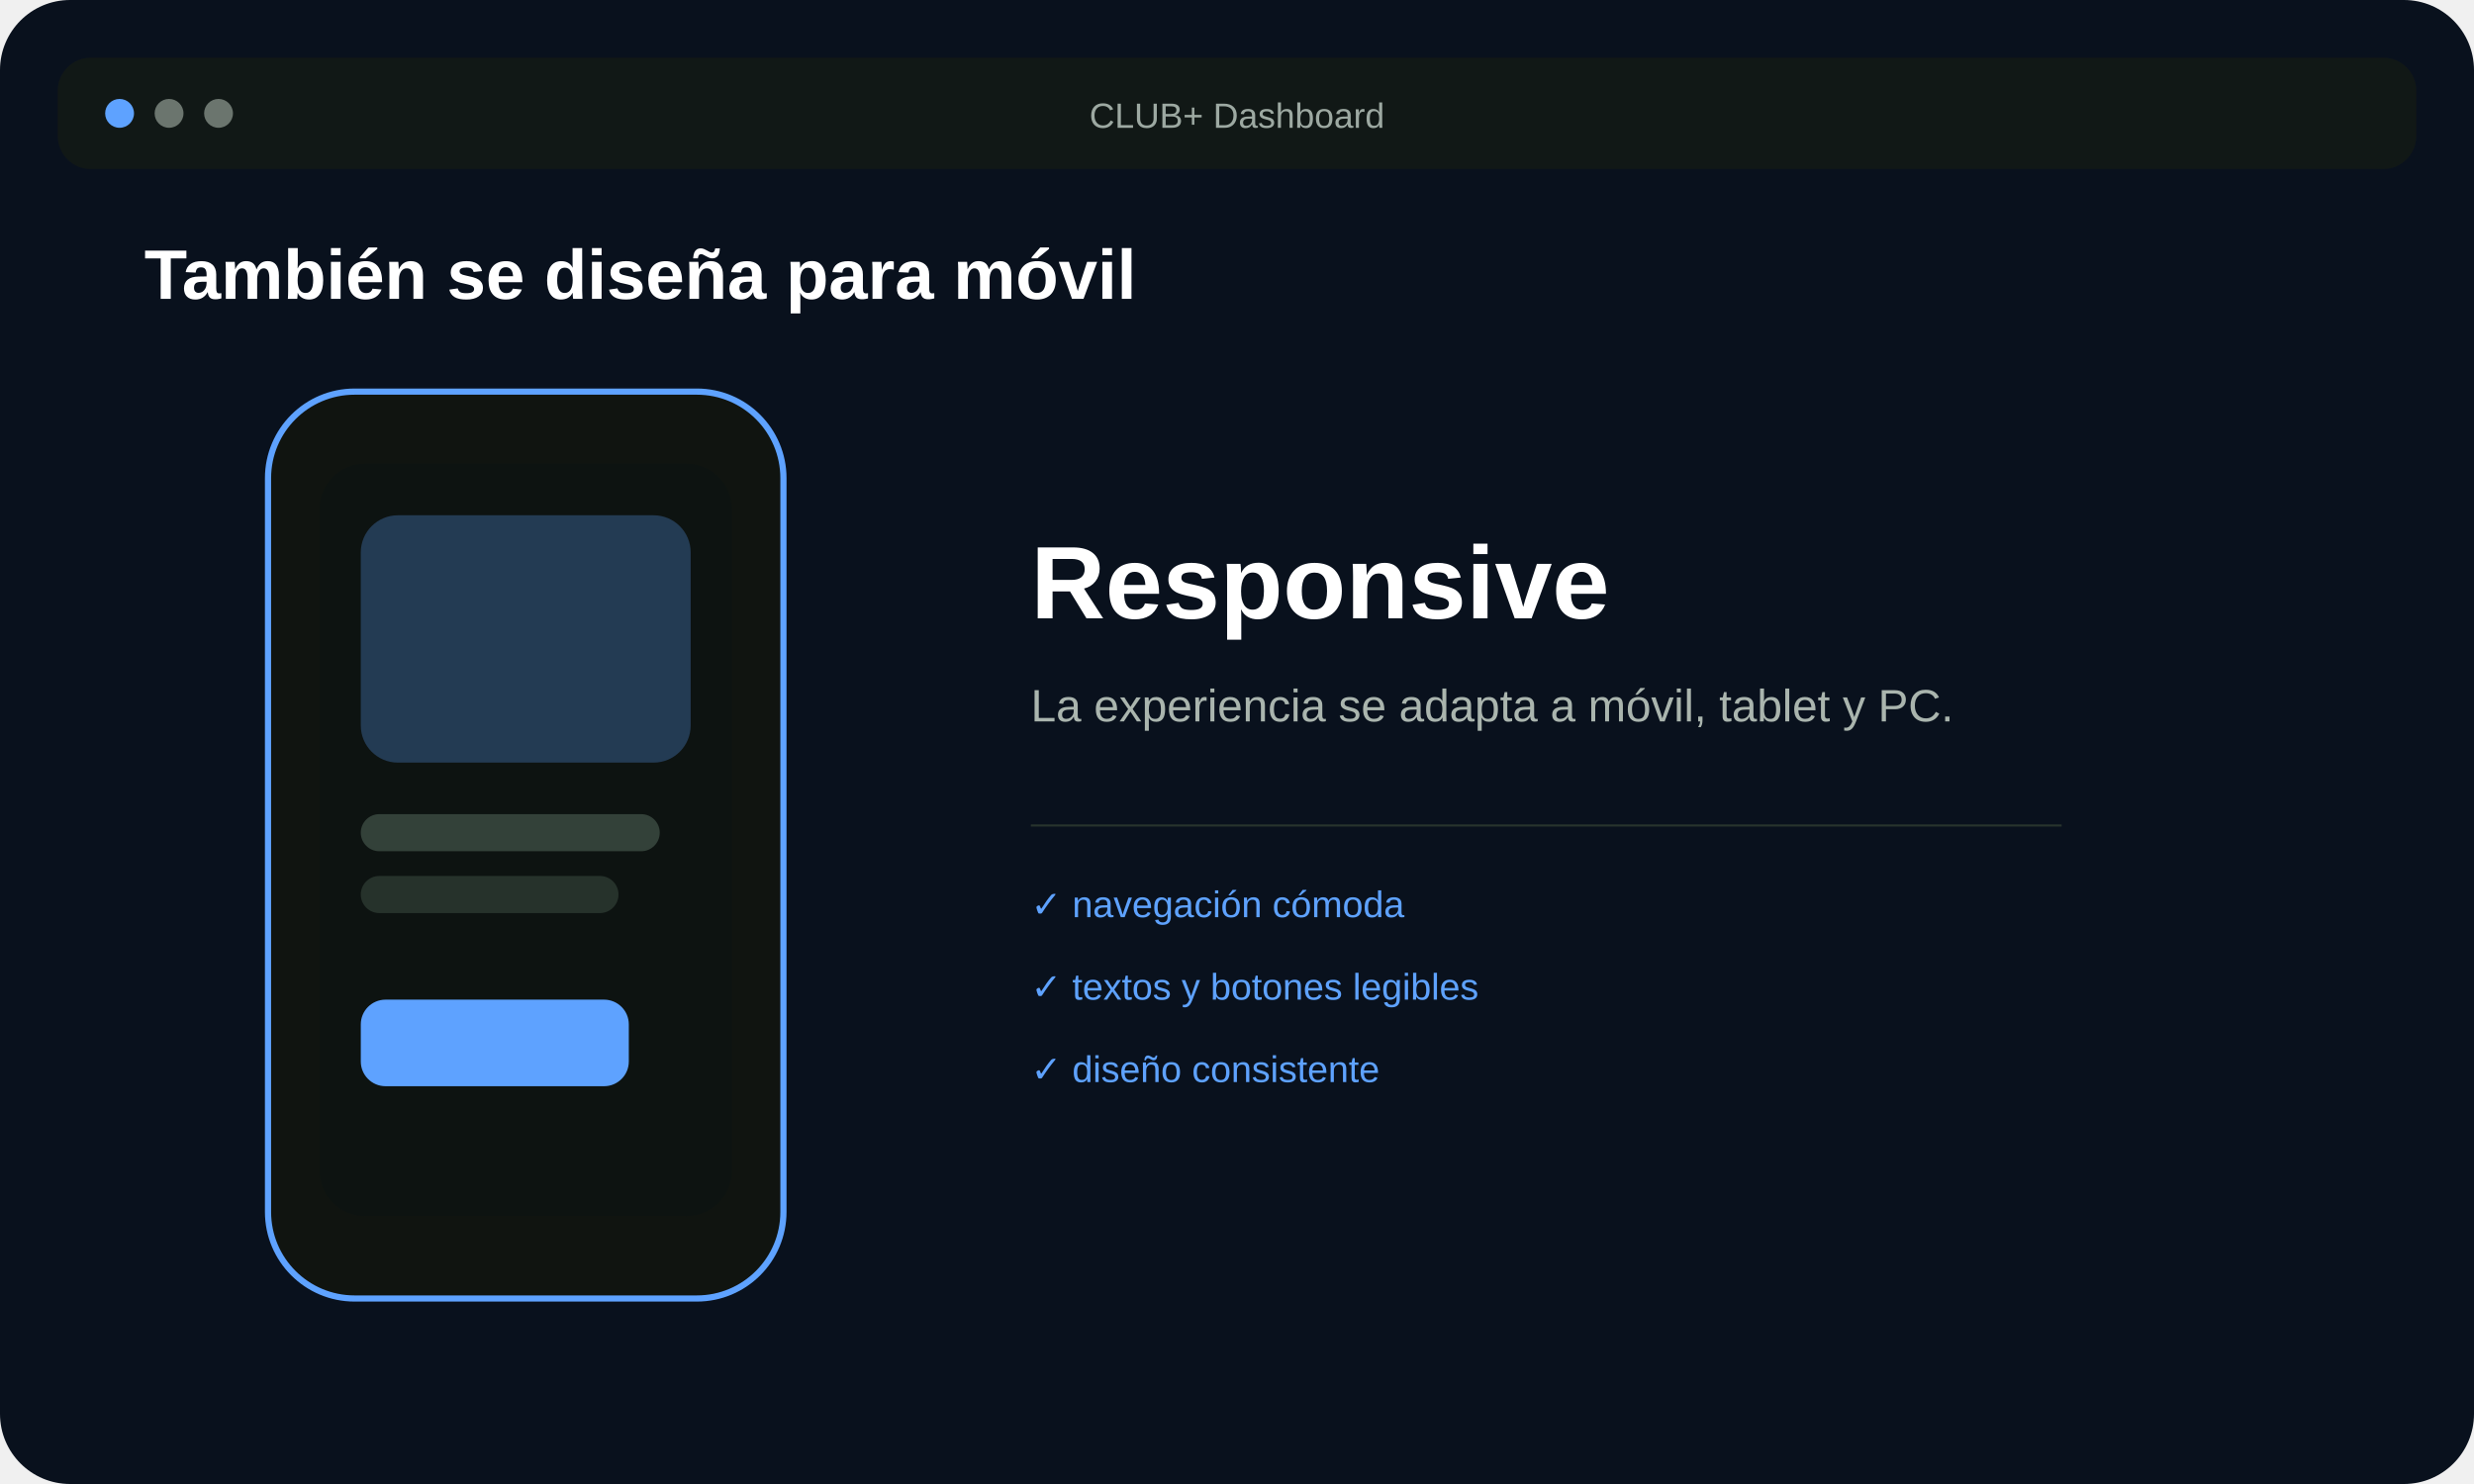
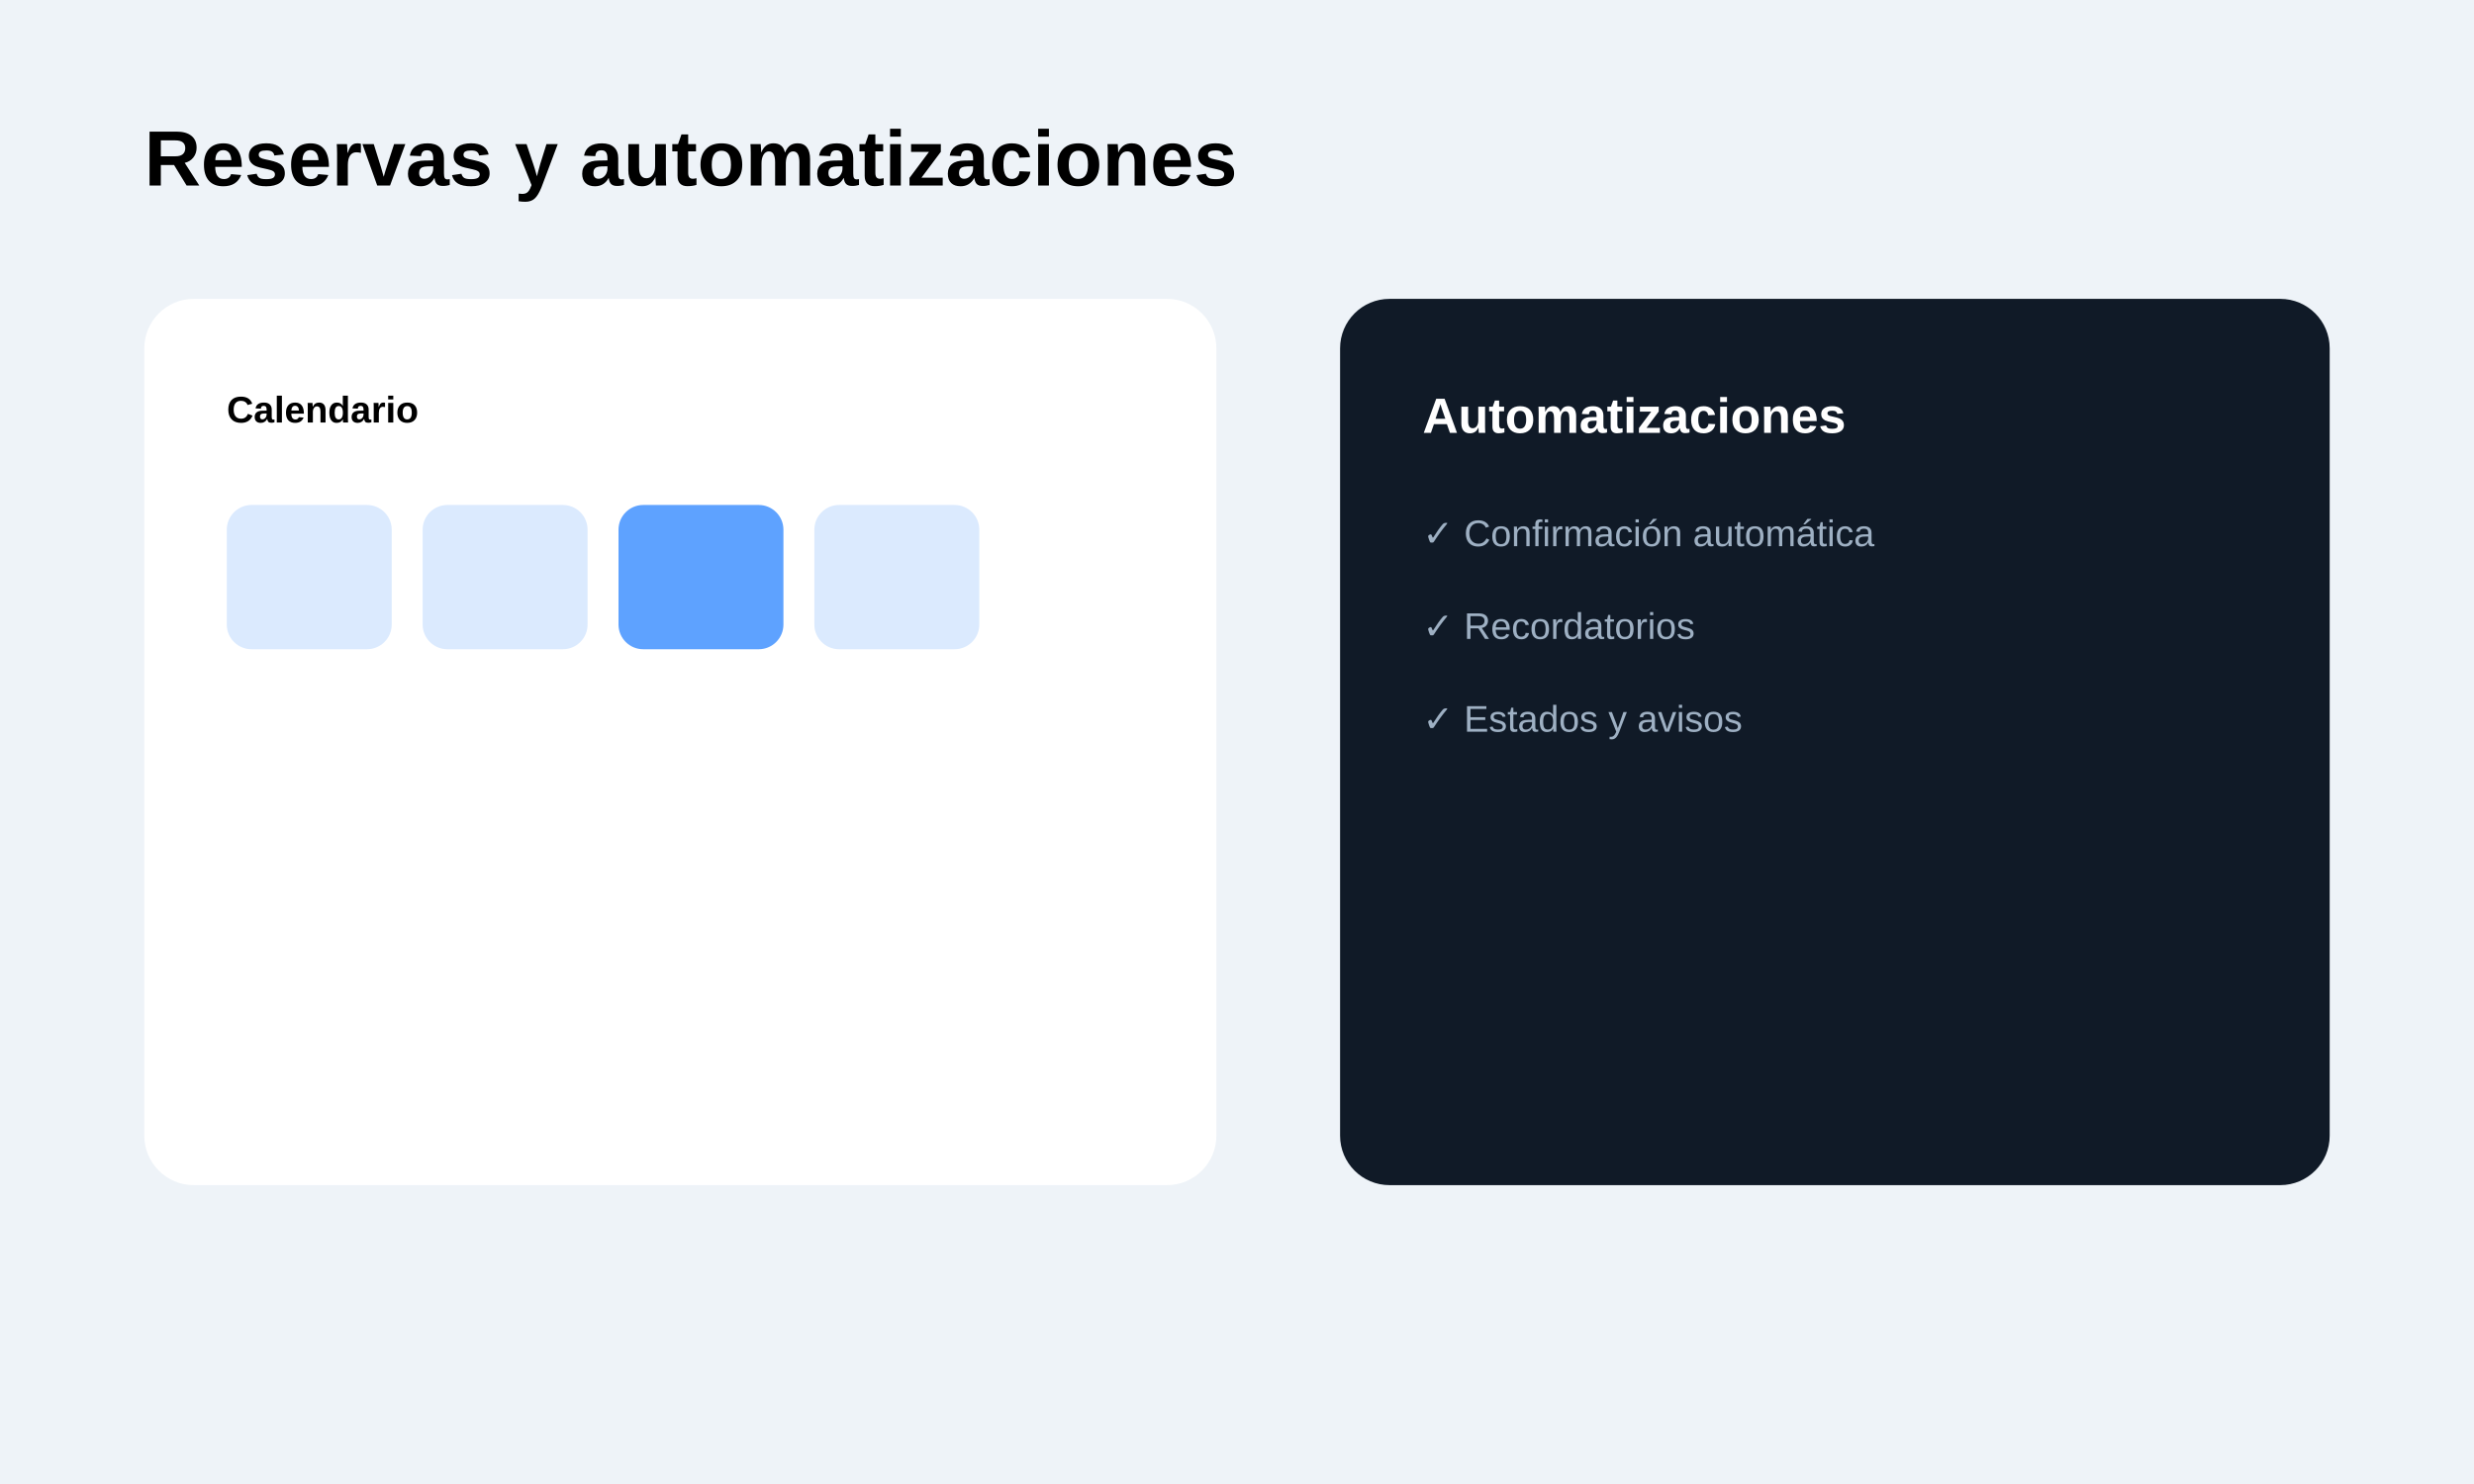
- <svg xmlns="http://www.w3.org/2000/svg" width="1200" height="720" viewBox="0 0 1200 720">
-   <rect width="1200" height="720" rx="34" fill="#09111d" />
-   <rect x="28" y="28" width="1144" height="54" rx="16" fill="#121816" opacity=".96" />
-   <circle cx="58" cy="55" r="7" fill="#5ea2ff" />
-   <circle cx="82" cy="55" r="7" fill="#6b756e" />
-   <circle cx="106" cy="55" r="7" fill="#6b756e" />
-   <text x="600" y="62" text-anchor="middle" font-family="Arial,sans-serif" font-size="17" fill="#9da9a2">CLUB+ Dashboard</text>
-   <text x="70" y="145" font-family="Arial" font-size="34" font-weight="800" fill="#fff">También se diseña para móvil</text>
-   <rect x="130" y="190" width="250" height="440" rx="42" fill="#101410" stroke="#5ea2ff" stroke-width="3" />
-   <rect x="155" y="225" width="200" height="365" rx="22" fill="#0d1311" />
-   <rect x="175" y="250" width="160" height="120" rx="18" fill="#5ea2ff" opacity=".28" />
-   <rect x="175" y="395" width="145" height="18" rx="9" fill="#334139" />
-   <rect x="175" y="425" width="125" height="18" rx="9" fill="#26322b" />
-   <rect x="175" y="485" width="130" height="42" rx="12" fill="#5ea2ff" />
-   <text x="500" y="300" font-family="Arial" font-size="50" font-weight="800" fill="#fff">Responsive</text>
-   <text x="500" y="350" font-family="Arial" font-size="22" fill="#aab5ae">La experiencia se adapta a móvil, tablet y PC.</text>
-   <rect x="500" y="400" width="500" height="1" fill="#28342d" />
-   <text x="500" y="445" font-family="Arial" font-size="18" fill="#5ea2ff">✓ navegación cómoda</text>
-   <text x="500" y="485" font-family="Arial" font-size="18" fill="#5ea2ff">✓ textos y botones legibles</text>
-   <text x="500" y="525" font-family="Arial" font-size="18" fill="#5ea2ff">✓ diseño consistente</text>
+ <svg xmlns="http://www.w3.org/2000/svg" width="1200" height="720">
+   <rect width="1200" height="720" fill="#eef3f8" />
+   <text x="70" y="90" font-family="Arial" font-size="38" font-weight="800">Reservas y automatizaciones</text>
+   <rect x="70" y="145" width="520" height="430" rx="24" fill="#fff" />
+   <g font-family="Arial" font-size="18">
+     <text x="110" y="205" font-weight="700">Calendario</text>
+     <rect x="110" y="245" width="80" height="70" rx="12" fill="#dbeafe" />
+     <rect x="205" y="245" width="80" height="70" rx="12" fill="#dbeafe" />
+     <rect x="300" y="245" width="80" height="70" rx="12" fill="#5ea2ff" />
+     <rect x="395" y="245" width="80" height="70" rx="12" fill="#dbeafe" />
+   </g>
+   <rect x="650" y="145" width="480" height="430" rx="24" fill="#101a27" />
+   <text x="690" y="210" font-family="Arial" font-size="24" font-weight="700" fill="#fff">Automatizaciones</text>
+   <text x="690" y="265" font-family="Arial" font-size="18" fill="#9eb0c3">✓ Confirmación automática</text>
+   <text x="690" y="310" font-family="Arial" font-size="18" fill="#9eb0c3">✓ Recordatorios</text>
+   <text x="690" y="355" font-family="Arial" font-size="18" fill="#9eb0c3">✓ Estados y avisos</text>
</svg>
